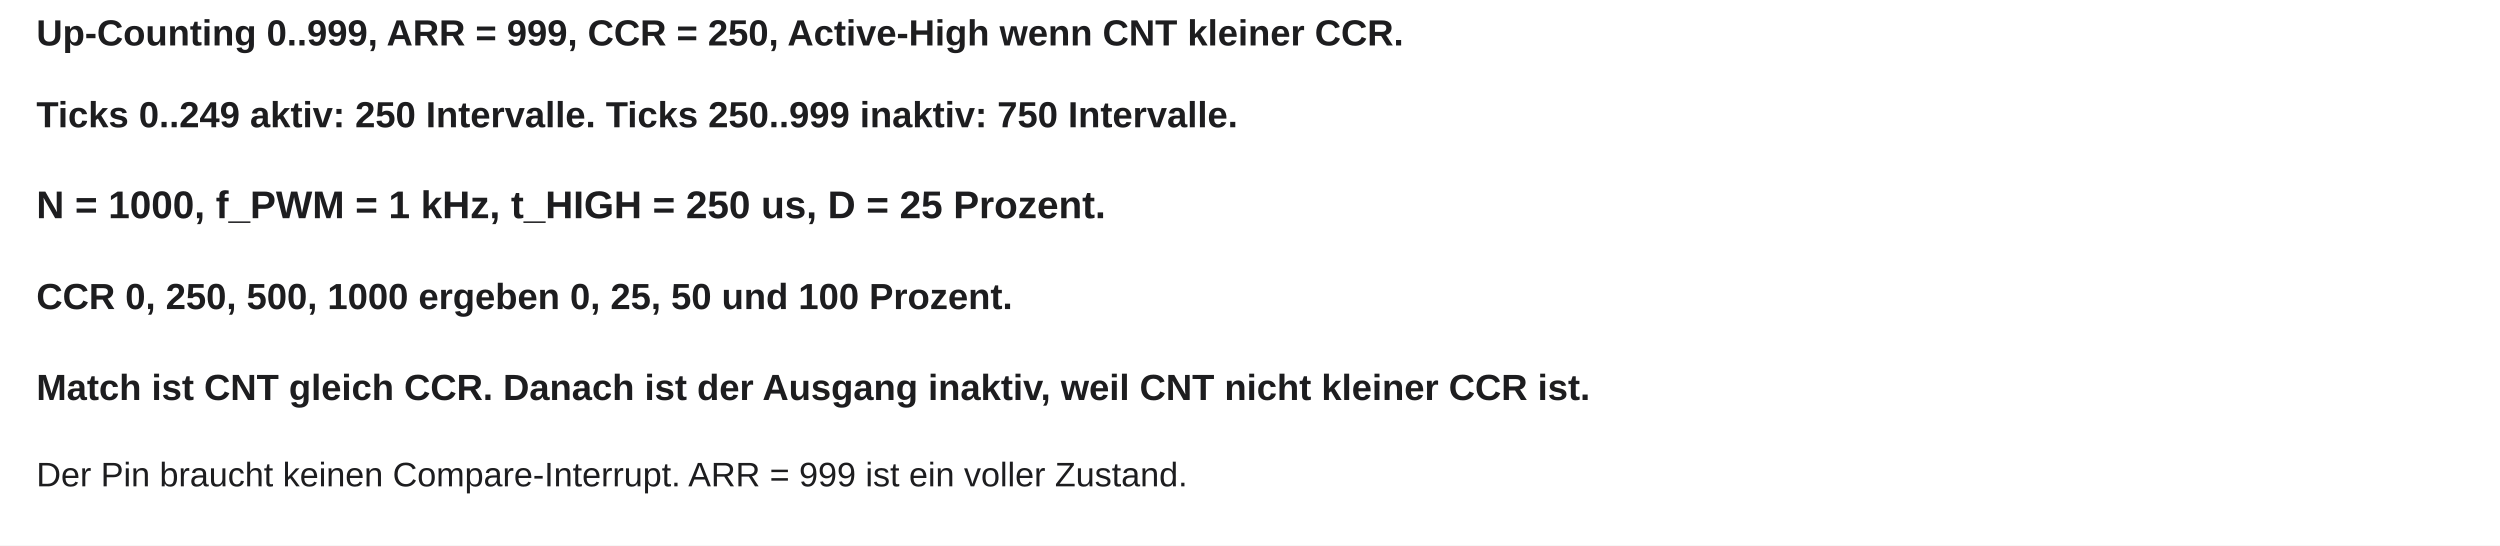
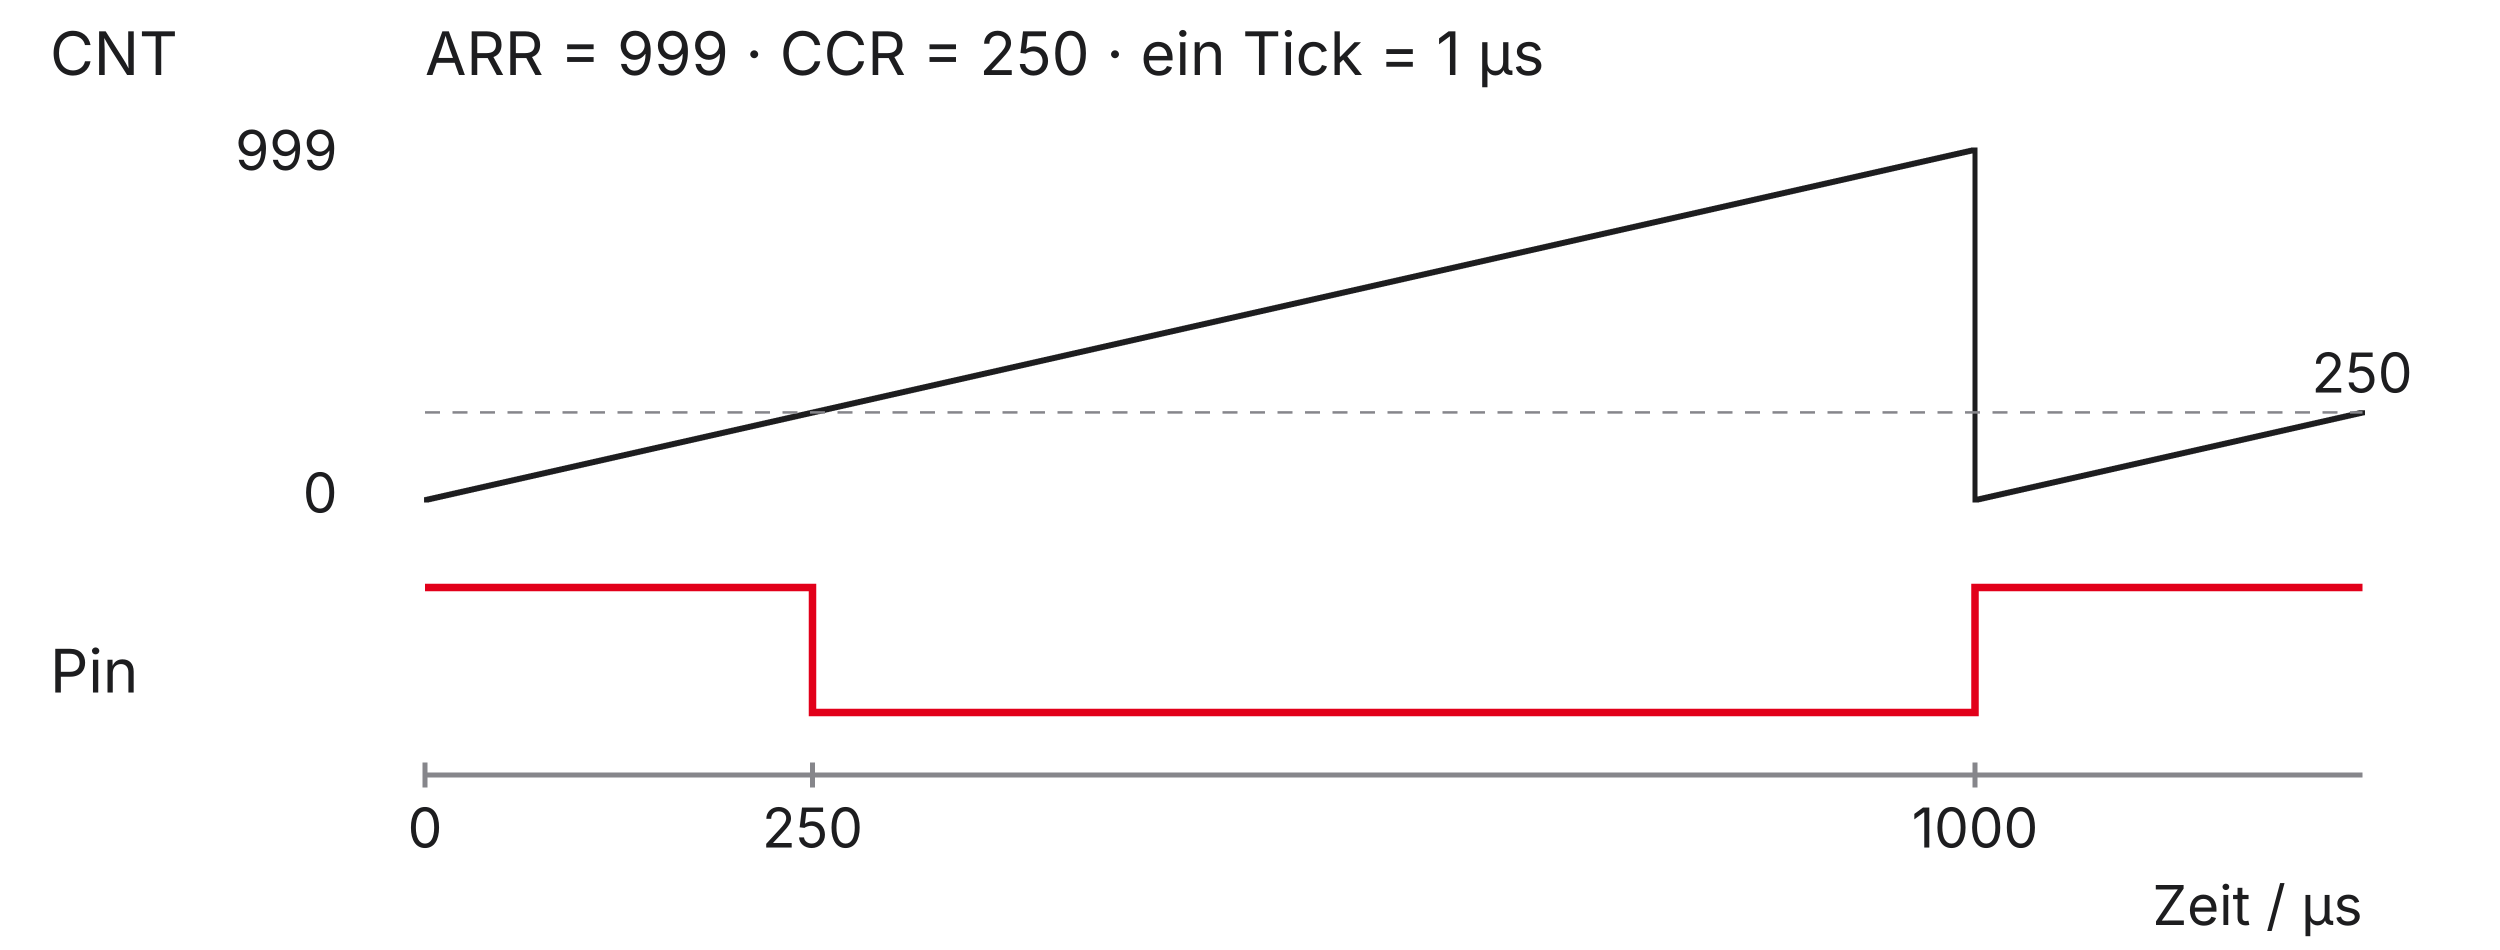
- <svg xmlns="http://www.w3.org/2000/svg" viewBox="0 0 1100 240" width="1100" height="240">
-   <rect width="1100" height="240" fill="#fff" />
-   <style>text{font-family:Arial,Helvetica,sans-serif;fill:#1D1D1F}</style>
-   <text x="16" y="20" font-size="16" font-weight="600" fill="#1D1D1F">Up-Counting 0..999, ARR = 999, CCR = 250, Active-High wenn CNT kleiner CCR.</text>
-   <text x="16" y="56" font-size="16" font-weight="600" fill="#1B5E20">Ticks 0..249 aktiv: 250 Intervalle. Ticks 250..999 inaktiv: 750 Intervalle.</text>
-   <text x="16" y="96" font-size="17" font-weight="600" fill="#1565C0">N = 1000, f_PWM = 1 kHz, t_HIGH = 250 us, D = 25 Prozent.</text>
-   <text x="16" y="136" font-size="16" font-weight="600" fill="#E65100">CCR 0, 250, 500, 1000 ergeben 0, 25, 50 und 100 Prozent.</text>
-   <text x="16" y="176" font-size="16" font-weight="600" fill="#1D1D1F">Match ist CNT gleich CCR. Danach ist der Ausgang inaktiv, weil CNT nicht kleiner CCR ist.</text>
-   <text x="16" y="214" font-size="15" font-weight="400" fill="#5F6368">Der Pin braucht keinen Compare-Interrupt. ARR = 999 ist ein voller Zustand.</text>
+ <svg xmlns="http://www.w3.org/2000/svg" width="1000" height="380" viewBox="0 0 1000 380" role="img" aria-labelledby="title">
+   <style>text{font-family:Inter,Arial,Helvetica,sans-serif;font-weight:400}</style>
+   <defs>
+     <marker id="arrow" markerWidth="10" markerHeight="10" refX="8" refY="3" orient="auto" markerUnits="strokeWidth">
+       <path d="M0,0 L8,3 L0,6" fill="#1D1D1F" />
+     </marker>
+   </defs>
+   <rect width="1000" height="380" fill="#FFFFFF" />
+   <text x="20" y="30" font-size="24" fill="#1D1D1F" text-anchor="start">CNT</text>
+   <text x="170" y="30" font-size="24" fill="#1D1D1F" text-anchor="start">ARR = 999 · CCR = 250 · ein Tick = 1 µs</text>
+   <text x="135" y="68" font-size="22" fill="#1D1D1F" text-anchor="end">999</text>
+   <text x="135" y="205" font-size="22" fill="#1D1D1F" text-anchor="end">0</text>
+   <polyline points="170.000,200.000 170.620,200.000 170.620,199.860 171.240,199.860 171.240,199.720 171.860,199.720 171.860,199.580 172.480,199.580 172.480,199.439 173.100,199.439 173.100,199.299 173.720,199.299 173.720,199.159 174.340,199.159 174.340,199.019 174.960,199.019 174.960,198.879 175.580,198.879 175.580,198.739 176.200,198.739 176.200,198.599 176.820,198.599 176.820,198.458 177.440,198.458 177.440,198.318 178.060,198.318 178.060,198.178 178.680,198.178 178.680,198.038 179.300,198.038 179.300,197.898 179.920,197.898 179.920,197.758 180.540,197.758 180.540,197.618 181.160,197.618 181.160,197.477 181.780,197.477 181.780,197.337 182.400,197.337 182.400,197.197 183.020,197.197 183.020,197.057 183.640,197.057 183.640,196.917 184.260,196.917 184.260,196.777 184.880,196.777 184.880,196.637 185.500,196.637 185.500,196.496 186.120,196.496 186.120,196.356 186.740,196.356 186.740,196.216 187.360,196.216 187.360,196.076 187.980,196.076 187.980,195.936 188.600,195.936 188.600,195.796 189.220,195.796 189.220,195.656 189.840,195.656 189.840,195.516 190.460,195.516 190.460,195.375 191.080,195.375 191.080,195.235 191.700,195.235 191.700,195.095 192.320,195.095 192.320,194.955 192.940,194.955 192.940,194.815 193.560,194.815 193.560,194.675 194.180,194.675 194.180,194.535 194.800,194.535 194.800,194.394 195.420,194.394 195.420,194.254 196.040,194.254 196.040,194.114 196.660,194.114 196.660,193.974 197.280,193.974 197.280,193.834 197.900,193.834 197.900,193.694 198.520,193.694 198.520,193.554 199.140,193.554 199.140,193.413 199.760,193.413 199.760,193.273 200.380,193.273 200.380,193.133 201.000,193.133 201.000,192.993 201.620,192.993 201.620,192.853 202.240,192.853 202.240,192.713 202.860,192.713 202.860,192.573 203.480,192.573 203.480,192.432 204.100,192.432 204.100,192.292 204.720,192.292 204.720,192.152 205.340,192.152 205.340,192.012 205.960,192.012 205.960,191.872 206.580,191.872 206.580,191.732 207.200,191.732 207.200,191.592 207.820,191.592 207.820,191.451 208.440,191.451 208.440,191.311 209.060,191.311 209.060,191.171 209.680,191.171 209.680,191.031 210.300,191.031 210.300,190.891 210.920,190.891 210.920,190.751 211.540,190.751 211.540,190.611 212.160,190.611 212.160,190.470 212.780,190.470 212.780,190.330 213.400,190.330 213.400,190.190 214.020,190.190 214.020,190.050 214.640,190.050 214.640,189.910 215.260,189.910 215.260,189.770 215.880,189.770 215.880,189.630 216.500,189.630 216.500,189.489 217.120,189.489 217.120,189.349 217.740,189.349 217.740,189.209 218.360,189.209 218.360,189.069 218.980,189.069 218.980,188.929 219.600,188.929 219.600,188.789 220.220,188.789 220.220,188.649 220.840,188.649 220.840,188.509 221.460,188.509 221.460,188.368 222.080,188.368 222.080,188.228 222.700,188.228 222.700,188.088 223.320,188.088 223.320,187.948 223.940,187.948 223.940,187.808 224.560,187.808 224.560,187.668 225.180,187.668 225.180,187.528 225.800,187.528 225.800,187.387 226.420,187.387 226.420,187.247 227.040,187.247 227.040,187.107 227.660,187.107 227.660,186.967 228.280,186.967 228.280,186.827 228.900,186.827 228.900,186.687 229.520,186.687 229.520,186.547 230.140,186.547 230.140,186.406 230.760,186.406 230.760,186.266 231.380,186.266 231.380,186.126 232.000,186.126 232.000,185.986 232.620,185.986 232.620,185.846 233.240,185.846 233.240,185.706 233.860,185.706 233.860,185.566 234.480,185.566 234.480,185.425 235.100,185.425 235.100,185.285 235.720,185.285 235.720,185.145 236.340,185.145 236.340,185.005 236.960,185.005 236.960,184.865 237.580,184.865 237.580,184.725 238.200,184.725 238.200,184.585 238.820,184.585 238.820,184.444 239.440,184.444 239.440,184.304 240.060,184.304 240.060,184.164 240.680,184.164 240.680,184.024 241.300,184.024 241.300,183.884 241.920,183.884 241.920,183.744 242.540,183.744 242.540,183.604 243.160,183.604 243.160,183.463 243.780,183.463 243.780,183.323 244.400,183.323 244.400,183.183 245.020,183.183 245.020,183.043 245.640,183.043 245.640,182.903 246.260,182.903 246.260,182.763 246.880,182.763 246.880,182.623 247.500,182.623 247.500,182.482 248.120,182.482 248.120,182.342 248.740,182.342 248.740,182.202 249.360,182.202 249.360,182.062 249.980,182.062 249.980,181.922 250.600,181.922 250.600,181.782 251.220,181.782 251.220,181.642 251.840,181.642 251.840,181.502 252.460,181.502 252.460,181.361 253.080,181.361 253.080,181.221 253.700,181.221 253.700,181.081 254.320,181.081 254.320,180.941 254.940,180.941 254.940,180.801 255.560,180.801 255.560,180.661 256.180,180.661 256.180,180.521 256.800,180.521 256.800,180.380 257.420,180.380 257.420,180.240 258.040,180.240 258.040,180.100 258.660,180.100 258.660,179.960 259.280,179.960 259.280,179.820 259.900,179.820 259.900,179.680 260.520,179.680 260.520,179.540 261.140,179.540 261.140,179.399 261.760,179.399 261.760,179.259 262.380,179.259 262.380,179.119 263.000,179.119 263.000,178.979 263.620,178.979 263.620,178.839 264.240,178.839 264.240,178.699 264.860,178.699 264.860,178.559 265.480,178.559 265.480,178.418 266.100,178.418 266.100,178.278 266.720,178.278 266.720,178.138 267.340,178.138 267.340,177.998 267.960,177.998 267.960,177.858 268.580,177.858 268.580,177.718 269.200,177.718 269.200,177.578 269.820,177.578 269.820,177.437 270.440,177.437 270.440,177.297 271.060,177.297 271.060,177.157 271.680,177.157 271.680,177.017 272.300,177.017 272.300,176.877 272.920,176.877 272.920,176.737 273.540,176.737 273.540,176.597 274.160,176.597 274.160,176.456 274.780,176.456 274.780,176.316 275.400,176.316 275.400,176.176 276.020,176.176 276.020,176.036 276.640,176.036 276.640,175.896 277.260,175.896 277.260,175.756 277.880,175.756 277.880,175.616 278.500,175.616 278.500,175.475 279.120,175.475 279.120,175.335 279.740,175.335 279.740,175.195 280.360,175.195 280.360,175.055 280.980,175.055 280.980,174.915 281.600,174.915 281.600,174.775 282.220,174.775 282.220,174.635 282.840,174.635 282.840,174.494 283.460,174.494 283.460,174.354 284.080,174.354 284.080,174.214 284.700,174.214 284.700,174.074 285.320,174.074 285.320,173.934 285.940,173.934 285.940,173.794 286.560,173.794 286.560,173.654 287.180,173.654 287.180,173.514 287.800,173.514 287.800,173.373 288.420,173.373 288.420,173.233 289.040,173.233 289.040,173.093 289.660,173.093 289.660,172.953 290.280,172.953 290.280,172.813 290.900,172.813 290.900,172.673 291.520,172.673 291.520,172.533 292.140,172.533 292.140,172.392 292.760,172.392 292.760,172.252 293.380,172.252 293.380,172.112 294.000,172.112 294.000,171.972 294.620,171.972 294.620,171.832 295.240,171.832 295.240,171.692 295.860,171.692 295.860,171.552 296.480,171.552 296.480,171.411 297.100,171.411 297.100,171.271 297.720,171.271 297.720,171.131 298.340,171.131 298.340,170.991 298.960,170.991 298.960,170.851 299.580,170.851 299.580,170.711 300.200,170.711 300.200,170.571 300.820,170.571 300.820,170.430 301.440,170.430 301.440,170.290 302.060,170.290 302.060,170.150 302.680,170.150 302.680,170.010 303.300,170.010 303.300,169.870 303.920,169.870 303.920,169.730 304.540,169.730 304.540,169.590 305.160,169.590 305.160,169.449 305.780,169.449 305.780,169.309 306.400,169.309 306.400,169.169 307.020,169.169 307.020,169.029 307.640,169.029 307.640,168.889 308.260,168.889 308.260,168.749 308.880,168.749 308.880,168.609 309.500,168.609 309.500,168.468 310.120,168.468 310.120,168.328 310.740,168.328 310.740,168.188 311.360,168.188 311.360,168.048 311.980,168.048 311.980,167.908 312.600,167.908 312.600,167.768 313.220,167.768 313.220,167.628 313.840,167.628 313.840,167.487 314.460,167.487 314.460,167.347 315.080,167.347 315.080,167.207 315.700,167.207 315.700,167.067 316.320,167.067 316.320,166.927 316.940,166.927 316.940,166.787 317.560,166.787 317.560,166.647 318.180,166.647 318.180,166.507 318.800,166.507 318.800,166.366 319.420,166.366 319.420,166.226 320.040,166.226 320.040,166.086 320.660,166.086 320.660,165.946 321.280,165.946 321.280,165.806 321.900,165.806 321.900,165.666 322.520,165.666 322.520,165.526 323.140,165.526 323.140,165.385 323.760,165.385 323.760,165.245 324.380,165.245 324.380,165.105 325.000,165.105 325.000,164.965 325.620,164.965 325.620,164.825 326.240,164.825 326.240,164.685 326.860,164.685 326.860,164.545 327.480,164.545 327.480,164.404 328.100,164.404 328.100,164.264 328.720,164.264 328.720,164.124 329.340,164.124 329.340,163.984 329.960,163.984 329.960,163.844 330.580,163.844 330.580,163.704 331.200,163.704 331.200,163.564 331.820,163.564 331.820,163.423 332.440,163.423 332.440,163.283 333.060,163.283 333.060,163.143 333.680,163.143 333.680,163.003 334.300,163.003 334.300,162.863 334.920,162.863 334.920,162.723 335.540,162.723 335.540,162.583 336.160,162.583 336.160,162.442 336.780,162.442 336.780,162.302 337.400,162.302 337.400,162.162 338.020,162.162 338.020,162.022 338.640,162.022 338.640,161.882 339.260,161.882 339.260,161.742 339.880,161.742 339.880,161.602 340.500,161.602 340.500,161.461 341.120,161.461 341.120,161.321 341.740,161.321 341.740,161.181 342.360,161.181 342.360,161.041 342.980,161.041 342.980,160.901 343.600,160.901 343.600,160.761 344.220,160.761 344.220,160.621 344.840,160.621 344.840,160.480 345.460,160.480 345.460,160.340 346.080,160.340 346.080,160.200 346.700,160.200 346.700,160.060 347.320,160.060 347.320,159.920 347.940,159.920 347.940,159.780 348.560,159.780 348.560,159.640 349.180,159.640 349.180,159.499 349.800,159.499 349.800,159.359 350.420,159.359 350.420,159.219 351.040,159.219 351.040,159.079 351.660,159.079 351.660,158.939 352.280,158.939 352.280,158.799 352.900,158.799 352.900,158.659 353.520,158.659 353.520,158.519 354.140,158.519 354.140,158.378 354.760,158.378 354.760,158.238 355.380,158.238 355.380,158.098 356.000,158.098 356.000,157.958 356.620,157.958 356.620,157.818 357.240,157.818 357.240,157.678 357.860,157.678 357.860,157.538 358.480,157.538 358.480,157.397 359.100,157.397 359.100,157.257 359.720,157.257 359.720,157.117 360.340,157.117 360.340,156.977 360.960,156.977 360.960,156.837 361.580,156.837 361.580,156.697 362.200,156.697 362.200,156.557 362.820,156.557 362.820,156.416 363.440,156.416 363.440,156.276 364.060,156.276 364.060,156.136 364.680,156.136 364.680,155.996 365.300,155.996 365.300,155.856 365.920,155.856 365.920,155.716 366.540,155.716 366.540,155.576 367.160,155.576 367.160,155.435 367.780,155.435 367.780,155.295 368.400,155.295 368.400,155.155 369.020,155.155 369.020,155.015 369.640,155.015 369.640,154.875 370.260,154.875 370.260,154.735 370.880,154.735 370.880,154.595 371.500,154.595 371.500,154.454 372.120,154.454 372.120,154.314 372.740,154.314 372.740,154.174 373.360,154.174 373.360,154.034 373.980,154.034 373.980,153.894 374.600,153.894 374.600,153.754 375.220,153.754 375.220,153.614 375.840,153.614 375.840,153.473 376.460,153.473 376.460,153.333 377.080,153.333 377.080,153.193 377.700,153.193 377.700,153.053 378.320,153.053 378.320,152.913 378.940,152.913 378.940,152.773 379.560,152.773 379.560,152.633 380.180,152.633 380.180,152.492 380.800,152.492 380.800,152.352 381.420,152.352 381.420,152.212 382.040,152.212 382.040,152.072 382.660,152.072 382.660,151.932 383.280,151.932 383.280,151.792 383.900,151.792 383.900,151.652 384.520,151.652 384.520,151.512 385.140,151.512 385.140,151.371 385.760,151.371 385.760,151.231 386.380,151.231 386.380,151.091 387.000,151.091 387.000,150.951 387.620,150.951 387.620,150.811 388.240,150.811 388.240,150.671 388.860,150.671 388.860,150.531 389.480,150.531 389.480,150.390 390.100,150.390 390.100,150.250 390.720,150.250 390.720,150.110 391.340,150.110 391.340,149.970 391.960,149.970 391.960,149.830 392.580,149.830 392.580,149.690 393.200,149.690 393.200,149.550 393.820,149.550 393.820,149.409 394.440,149.409 394.440,149.269 395.060,149.269 395.060,149.129 395.680,149.129 395.680,148.989 396.300,148.989 396.300,148.849 396.920,148.849 396.920,148.709 397.540,148.709 397.540,148.569 398.160,148.569 398.160,148.428 398.780,148.428 398.780,148.288 399.400,148.288 399.400,148.148 400.020,148.148 400.020,148.008 400.640,148.008 400.640,147.868 401.260,147.868 401.260,147.728 401.880,147.728 401.880,147.588 402.500,147.588 402.500,147.447 403.120,147.447 403.120,147.307 403.740,147.307 403.740,147.167 404.360,147.167 404.360,147.027 404.980,147.027 404.980,146.887 405.600,146.887 405.600,146.747 406.220,146.747 406.220,146.607 406.840,146.607 406.840,146.466 407.460,146.466 407.460,146.326 408.080,146.326 408.080,146.186 408.700,146.186 408.700,146.046 409.320,146.046 409.320,145.906 409.940,145.906 409.940,145.766 410.560,145.766 410.560,145.626 411.180,145.626 411.180,145.485 411.800,145.485 411.800,145.345 412.420,145.345 412.420,145.205 413.040,145.205 413.040,145.065 413.660,145.065 413.660,144.925 414.280,144.925 414.280,144.785 414.900,144.785 414.900,144.645 415.520,144.645 415.520,144.505 416.140,144.505 416.140,144.364 416.760,144.364 416.760,144.224 417.380,144.224 417.380,144.084 418.000,144.084 418.000,143.944 418.620,143.944 418.620,143.804 419.240,143.804 419.240,143.664 419.860,143.664 419.860,143.524 420.480,143.524 420.480,143.383 421.100,143.383 421.100,143.243 421.720,143.243 421.720,143.103 422.340,143.103 422.340,142.963 422.960,142.963 422.960,142.823 423.580,142.823 423.580,142.683 424.200,142.683 424.200,142.543 424.820,142.543 424.820,142.402 425.440,142.402 425.440,142.262 426.060,142.262 426.060,142.122 426.680,142.122 426.680,141.982 427.300,141.982 427.300,141.842 427.920,141.842 427.920,141.702 428.540,141.702 428.540,141.562 429.160,141.562 429.160,141.421 429.780,141.421 429.780,141.281 430.400,141.281 430.400,141.141 431.020,141.141 431.020,141.001 431.640,141.001 431.640,140.861 432.260,140.861 432.260,140.721 432.880,140.721 432.880,140.581 433.500,140.581 433.500,140.440 434.120,140.440 434.120,140.300 434.740,140.300 434.740,140.160 435.360,140.160 435.360,140.020 435.980,140.020 435.980,139.880 436.600,139.880 436.600,139.740 437.220,139.740 437.220,139.600 437.840,139.600 437.840,139.459 438.460,139.459 438.460,139.319 439.080,139.319 439.080,139.179 439.700,139.179 439.700,139.039 440.320,139.039 440.320,138.899 440.940,138.899 440.940,138.759 441.560,138.759 441.560,138.619 442.180,138.619 442.180,138.478 442.800,138.478 442.800,138.338 443.420,138.338 443.420,138.198 444.040,138.198 444.040,138.058 444.660,138.058 444.660,137.918 445.280,137.918 445.280,137.778 445.900,137.778 445.900,137.638 446.520,137.638 446.520,137.497 447.140,137.497 447.140,137.357 447.760,137.357 447.760,137.217 448.380,137.217 448.380,137.077 449.000,137.077 449.000,136.937 449.620,136.937 449.620,136.797 450.240,136.797 450.240,136.657 450.860,136.657 450.860,136.517 451.480,136.517 451.480,136.376 452.100,136.376 452.100,136.236 452.720,136.236 452.720,136.096 453.340,136.096 453.340,135.956 453.960,135.956 453.960,135.816 454.580,135.816 454.580,135.676 455.200,135.676 455.200,135.536 455.820,135.536 455.820,135.395 456.440,135.395 456.440,135.255 457.060,135.255 457.060,135.115 457.680,135.115 457.680,134.975 458.300,134.975 458.300,134.835 458.920,134.835 458.920,134.695 459.540,134.695 459.540,134.555 460.160,134.555 460.160,134.414 460.780,134.414 460.780,134.274 461.400,134.274 461.400,134.134 462.020,134.134 462.020,133.994 462.640,133.994 462.640,133.854 463.260,133.854 463.260,133.714 463.880,133.714 463.880,133.574 464.500,133.574 464.500,133.433 465.120,133.433 465.120,133.293 465.740,133.293 465.740,133.153 466.360,133.153 466.360,133.013 466.980,133.013 466.980,132.873 467.600,132.873 467.600,132.733 468.220,132.733 468.220,132.593 468.840,132.593 468.840,132.452 469.460,132.452 469.460,132.312 470.080,132.312 470.080,132.172 470.700,132.172 470.700,132.032 471.320,132.032 471.320,131.892 471.940,131.892 471.940,131.752 472.560,131.752 472.560,131.612 473.180,131.612 473.180,131.471 473.800,131.471 473.800,131.331 474.420,131.331 474.420,131.191 475.040,131.191 475.040,131.051 475.660,131.051 475.660,130.911 476.280,130.911 476.280,130.771 476.900,130.771 476.900,130.631 477.520,130.631 477.520,130.490 478.140,130.490 478.140,130.350 478.760,130.350 478.760,130.210 479.380,130.210 479.380,130.070 480.000,130.070 480.000,129.930 480.620,129.930 480.620,129.790 481.240,129.790 481.240,129.650 481.860,129.650 481.860,129.510 482.480,129.510 482.480,129.369 483.100,129.369 483.100,129.229 483.720,129.229 483.720,129.089 484.340,129.089 484.340,128.949 484.960,128.949 484.960,128.809 485.580,128.809 485.580,128.669 486.200,128.669 486.200,128.529 486.820,128.529 486.820,128.388 487.440,128.388 487.440,128.248 488.060,128.248 488.060,128.108 488.680,128.108 488.680,127.968 489.300,127.968 489.300,127.828 489.920,127.828 489.920,127.688 490.540,127.688 490.540,127.548 491.160,127.548 491.160,127.407 491.780,127.407 491.780,127.267 492.400,127.267 492.400,127.127 493.020,127.127 493.020,126.987 493.640,126.987 493.640,126.847 494.260,126.847 494.260,126.707 494.880,126.707 494.880,126.567 495.500,126.567 495.500,126.426 496.120,126.426 496.120,126.286 496.740,126.286 496.740,126.146 497.360,126.146 497.360,126.006 497.980,126.006 497.980,125.866 498.600,125.866 498.600,125.726 499.220,125.726 499.220,125.586 499.840,125.586 499.840,125.445 500.460,125.445 500.460,125.305 501.080,125.305 501.080,125.165 501.700,125.165 501.700,125.025 502.320,125.025 502.320,124.885 502.940,124.885 502.940,124.745 503.560,124.745 503.560,124.605 504.180,124.605 504.180,124.464 504.800,124.464 504.800,124.324 505.420,124.324 505.420,124.184 506.040,124.184 506.040,124.044 506.660,124.044 506.660,123.904 507.280,123.904 507.280,123.764 507.900,123.764 507.900,123.624 508.520,123.624 508.520,123.483 509.140,123.483 509.140,123.343 509.760,123.343 509.760,123.203 510.380,123.203 510.380,123.063 511.000,123.063 511.000,122.923 511.620,122.923 511.620,122.783 512.240,122.783 512.240,122.643 512.860,122.643 512.860,122.503 513.480,122.503 513.480,122.362 514.100,122.362 514.100,122.222 514.720,122.222 514.720,122.082 515.340,122.082 515.340,121.942 515.960,121.942 515.960,121.802 516.580,121.802 516.580,121.662 517.200,121.662 517.200,121.522 517.820,121.522 517.820,121.381 518.440,121.381 518.440,121.241 519.060,121.241 519.060,121.101 519.680,121.101 519.680,120.961 520.300,120.961 520.300,120.821 520.920,120.821 520.920,120.681 521.540,120.681 521.540,120.541 522.160,120.541 522.160,120.400 522.780,120.400 522.780,120.260 523.400,120.260 523.400,120.120 524.020,120.120 524.020,119.980 524.640,119.980 524.640,119.840 525.260,119.840 525.260,119.700 525.880,119.700 525.880,119.560 526.500,119.560 526.500,119.419 527.120,119.419 527.120,119.279 527.740,119.279 527.740,119.139 528.360,119.139 528.360,118.999 528.980,118.999 528.980,118.859 529.600,118.859 529.600,118.719 530.220,118.719 530.220,118.579 530.840,118.579 530.840,118.438 531.460,118.438 531.460,118.298 532.080,118.298 532.080,118.158 532.700,118.158 532.700,118.018 533.320,118.018 533.320,117.878 533.940,117.878 533.940,117.738 534.560,117.738 534.560,117.598 535.180,117.598 535.180,117.457 535.800,117.457 535.800,117.317 536.420,117.317 536.420,117.177 537.040,117.177 537.040,117.037 537.660,117.037 537.660,116.897 538.280,116.897 538.280,116.757 538.900,116.757 538.900,116.617 539.520,116.617 539.520,116.476 540.140,116.476 540.140,116.336 540.760,116.336 540.760,116.196 541.380,116.196 541.380,116.056 542.000,116.056 542.000,115.916 542.620,115.916 542.620,115.776 543.240,115.776 543.240,115.636 543.860,115.636 543.860,115.495 544.480,115.495 544.480,115.355 545.100,115.355 545.100,115.215 545.720,115.215 545.720,115.075 546.340,115.075 546.340,114.935 546.960,114.935 546.960,114.795 547.580,114.795 547.580,114.655 548.200,114.655 548.200,114.515 548.820,114.515 548.820,114.374 549.440,114.374 549.440,114.234 550.060,114.234 550.060,114.094 550.680,114.094 550.680,113.954 551.300,113.954 551.300,113.814 551.920,113.814 551.920,113.674 552.540,113.674 552.540,113.534 553.160,113.534 553.160,113.393 553.780,113.393 553.780,113.253 554.400,113.253 554.400,113.113 555.020,113.113 555.020,112.973 555.640,112.973 555.640,112.833 556.260,112.833 556.260,112.693 556.880,112.693 556.880,112.553 557.500,112.553 557.500,112.412 558.120,112.412 558.120,112.272 558.740,112.272 558.740,112.132 559.360,112.132 559.360,111.992 559.980,111.992 559.980,111.852 560.600,111.852 560.600,111.712 561.220,111.712 561.220,111.572 561.840,111.572 561.840,111.431 562.460,111.431 562.460,111.291 563.080,111.291 563.080,111.151 563.700,111.151 563.700,111.011 564.320,111.011 564.320,110.871 564.940,110.871 564.940,110.731 565.560,110.731 565.560,110.591 566.180,110.591 566.180,110.450 566.800,110.450 566.800,110.310 567.420,110.310 567.420,110.170 568.040,110.170 568.040,110.030 568.660,110.030 568.660,109.890 569.280,109.890 569.280,109.750 569.900,109.750 569.900,109.610 570.520,109.610 570.520,109.469 571.140,109.469 571.140,109.329 571.760,109.329 571.760,109.189 572.380,109.189 572.380,109.049 573.000,109.049 573.000,108.909 573.620,108.909 573.620,108.769 574.240,108.769 574.240,108.629 574.860,108.629 574.860,108.488 575.480,108.488 575.480,108.348 576.100,108.348 576.100,108.208 576.720,108.208 576.720,108.068 577.340,108.068 577.340,107.928 577.960,107.928 577.960,107.788 578.580,107.788 578.580,107.648 579.200,107.648 579.200,107.508 579.820,107.508 579.820,107.367 580.440,107.367 580.440,107.227 581.060,107.227 581.060,107.087 581.680,107.087 581.680,106.947 582.300,106.947 582.300,106.807 582.920,106.807 582.920,106.667 583.540,106.667 583.540,106.527 584.160,106.527 584.160,106.386 584.780,106.386 584.780,106.246 585.400,106.246 585.400,106.106 586.020,106.106 586.020,105.966 586.640,105.966 586.640,105.826 587.260,105.826 587.260,105.686 587.880,105.686 587.880,105.546 588.500,105.546 588.500,105.405 589.120,105.405 589.120,105.265 589.740,105.265 589.740,105.125 590.360,105.125 590.360,104.985 590.980,104.985 590.980,104.845 591.600,104.845 591.600,104.705 592.220,104.705 592.220,104.565 592.840,104.565 592.840,104.424 593.460,104.424 593.460,104.284 594.080,104.284 594.080,104.144 594.700,104.144 594.700,104.004 595.320,104.004 595.320,103.864 595.940,103.864 595.940,103.724 596.560,103.724 596.560,103.584 597.180,103.584 597.180,103.443 597.800,103.443 597.800,103.303 598.420,103.303 598.420,103.163 599.040,103.163 599.040,103.023 599.660,103.023 599.660,102.883 600.280,102.883 600.280,102.743 600.900,102.743 600.900,102.603 601.520,102.603 601.520,102.462 602.140,102.462 602.140,102.322 602.760,102.322 602.760,102.182 603.380,102.182 603.380,102.042 604.000,102.042 604.000,101.902 604.620,101.902 604.620,101.762 605.240,101.762 605.240,101.622 605.860,101.622 605.860,101.481 606.480,101.481 606.480,101.341 607.100,101.341 607.100,101.201 607.720,101.201 607.720,101.061 608.340,101.061 608.340,100.921 608.960,100.921 608.960,100.781 609.580,100.781 609.580,100.641 610.200,100.641 610.200,100.501 610.820,100.501 610.820,100.360 611.440,100.360 611.440,100.220 612.060,100.220 612.060,100.080 612.680,100.080 612.680,99.940 613.300,99.940 613.300,99.800 613.920,99.800 613.920,99.660 614.540,99.660 614.540,99.520 615.160,99.520 615.160,99.379 615.780,99.379 615.780,99.239 616.400,99.239 616.400,99.099 617.020,99.099 617.020,98.959 617.640,98.959 617.640,98.819 618.260,98.819 618.260,98.679 618.880,98.679 618.880,98.539 619.500,98.539 619.500,98.398 620.120,98.398 620.120,98.258 620.740,98.258 620.740,98.118 621.360,98.118 621.360,97.978 621.980,97.978 621.980,97.838 622.600,97.838 622.600,97.698 623.220,97.698 623.220,97.558 623.840,97.558 623.840,97.417 624.460,97.417 624.460,97.277 625.080,97.277 625.080,97.137 625.700,97.137 625.700,96.997 626.320,96.997 626.320,96.857 626.940,96.857 626.940,96.717 627.560,96.717 627.560,96.577 628.180,96.577 628.180,96.436 628.800,96.436 628.800,96.296 629.420,96.296 629.420,96.156 630.040,96.156 630.040,96.016 630.660,96.016 630.660,95.876 631.280,95.876 631.280,95.736 631.900,95.736 631.900,95.596 632.520,95.596 632.520,95.455 633.140,95.455 633.140,95.315 633.760,95.315 633.760,95.175 634.380,95.175 634.380,95.035 635.000,95.035 635.000,94.895 635.620,94.895 635.620,94.755 636.240,94.755 636.240,94.615 636.860,94.615 636.860,94.474 637.480,94.474 637.480,94.334 638.100,94.334 638.100,94.194 638.720,94.194 638.720,94.054 639.340,94.054 639.340,93.914 639.960,93.914 639.960,93.774 640.580,93.774 640.580,93.634 641.200,93.634 641.200,93.493 641.820,93.493 641.820,93.353 642.440,93.353 642.440,93.213 643.060,93.213 643.060,93.073 643.680,93.073 643.680,92.933 644.300,92.933 644.300,92.793 644.920,92.793 644.920,92.653 645.540,92.653 645.540,92.513 646.160,92.513 646.160,92.372 646.780,92.372 646.780,92.232 647.400,92.232 647.400,92.092 648.020,92.092 648.020,91.952 648.640,91.952 648.640,91.812 649.260,91.812 649.260,91.672 649.880,91.672 649.880,91.532 650.500,91.532 650.500,91.391 651.120,91.391 651.120,91.251 651.740,91.251 651.740,91.111 652.360,91.111 652.360,90.971 652.980,90.971 652.980,90.831 653.600,90.831 653.600,90.691 654.220,90.691 654.220,90.551 654.840,90.551 654.840,90.410 655.460,90.410 655.460,90.270 656.080,90.270 656.080,90.130 656.700,90.130 656.700,89.990 657.320,89.990 657.320,89.850 657.940,89.850 657.940,89.710 658.560,89.710 658.560,89.570 659.180,89.570 659.180,89.429 659.800,89.429 659.800,89.289 660.420,89.289 660.420,89.149 661.040,89.149 661.040,89.009 661.660,89.009 661.660,88.869 662.280,88.869 662.280,88.729 662.900,88.729 662.900,88.589 663.520,88.589 663.520,88.448 664.140,88.448 664.140,88.308 664.760,88.308 664.760,88.168 665.380,88.168 665.380,88.028 666.000,88.028 666.000,87.888 666.620,87.888 666.620,87.748 667.240,87.748 667.240,87.608 667.860,87.608 667.860,87.467 668.480,87.467 668.480,87.327 669.100,87.327 669.100,87.187 669.720,87.187 669.720,87.047 670.340,87.047 670.340,86.907 670.960,86.907 670.960,86.767 671.580,86.767 671.580,86.627 672.200,86.627 672.200,86.486 672.820,86.486 672.820,86.346 673.440,86.346 673.440,86.206 674.060,86.206 674.060,86.066 674.680,86.066 674.680,85.926 675.300,85.926 675.300,85.786 675.920,85.786 675.920,85.646 676.540,85.646 676.540,85.506 677.160,85.506 677.160,85.365 677.780,85.365 677.780,85.225 678.400,85.225 678.400,85.085 679.020,85.085 679.020,84.945 679.640,84.945 679.640,84.805 680.260,84.805 680.260,84.665 680.880,84.665 680.880,84.525 681.500,84.525 681.500,84.384 682.120,84.384 682.120,84.244 682.740,84.244 682.740,84.104 683.360,84.104 683.360,83.964 683.980,83.964 683.980,83.824 684.600,83.824 684.600,83.684 685.220,83.684 685.220,83.544 685.840,83.544 685.840,83.403 686.460,83.403 686.460,83.263 687.080,83.263 687.080,83.123 687.700,83.123 687.700,82.983 688.320,82.983 688.320,82.843 688.940,82.843 688.940,82.703 689.560,82.703 689.560,82.563 690.180,82.563 690.180,82.422 690.800,82.422 690.800,82.282 691.420,82.282 691.420,82.142 692.040,82.142 692.040,82.002 692.660,82.002 692.660,81.862 693.280,81.862 693.280,81.722 693.900,81.722 693.900,81.582 694.520,81.582 694.520,81.441 695.140,81.441 695.140,81.301 695.760,81.301 695.760,81.161 696.380,81.161 696.380,81.021 697.000,81.021 697.000,80.881 697.620,80.881 697.620,80.741 698.240,80.741 698.240,80.601 698.860,80.601 698.860,80.460 699.480,80.460 699.480,80.320 700.100,80.320 700.100,80.180 700.720,80.180 700.720,80.040 701.340,80.040 701.340,79.900 701.960,79.900 701.960,79.760 702.580,79.760 702.580,79.620 703.200,79.620 703.200,79.479 703.820,79.479 703.820,79.339 704.440,79.339 704.440,79.199 705.060,79.199 705.060,79.059 705.680,79.059 705.680,78.919 706.300,78.919 706.300,78.779 706.920,78.779 706.920,78.639 707.540,78.639 707.540,78.498 708.160,78.498 708.160,78.358 708.780,78.358 708.780,78.218 709.400,78.218 709.400,78.078 710.020,78.078 710.020,77.938 710.640,77.938 710.640,77.798 711.260,77.798 711.260,77.658 711.880,77.658 711.880,77.518 712.500,77.518 712.500,77.377 713.120,77.377 713.120,77.237 713.740,77.237 713.740,77.097 714.360,77.097 714.360,76.957 714.980,76.957 714.980,76.817 715.600,76.817 715.600,76.677 716.220,76.677 716.220,76.537 716.840,76.537 716.840,76.396 717.460,76.396 717.460,76.256 718.080,76.256 718.080,76.116 718.700,76.116 718.700,75.976 719.320,75.976 719.320,75.836 719.940,75.836 719.940,75.696 720.560,75.696 720.560,75.556 721.180,75.556 721.180,75.415 721.800,75.415 721.800,75.275 722.420,75.275 722.420,75.135 723.040,75.135 723.040,74.995 723.660,74.995 723.660,74.855 724.280,74.855 724.280,74.715 724.900,74.715 724.900,74.575 725.520,74.575 725.520,74.434 726.140,74.434 726.140,74.294 726.760,74.294 726.760,74.154 727.380,74.154 727.380,74.014 728.000,74.014 728.000,73.874 728.620,73.874 728.620,73.734 729.240,73.734 729.240,73.594 729.860,73.594 729.860,73.453 730.480,73.453 730.480,73.313 731.100,73.313 731.100,73.173 731.720,73.173 731.720,73.033 732.340,73.033 732.340,72.893 732.960,72.893 732.960,72.753 733.580,72.753 733.580,72.613 734.200,72.613 734.200,72.472 734.820,72.472 734.820,72.332 735.440,72.332 735.440,72.192 736.060,72.192 736.060,72.052 736.680,72.052 736.680,71.912 737.300,71.912 737.300,71.772 737.920,71.772 737.920,71.632 738.540,71.632 738.540,71.491 739.160,71.491 739.160,71.351 739.780,71.351 739.780,71.211 740.400,71.211 740.400,71.071 741.020,71.071 741.020,70.931 741.640,70.931 741.640,70.791 742.260,70.791 742.260,70.651 742.880,70.651 742.880,70.511 743.500,70.511 743.500,70.370 744.120,70.370 744.120,70.230 744.740,70.230 744.740,70.090 745.360,70.090 745.360,69.950 745.980,69.950 745.980,69.810 746.600,69.810 746.600,69.670 747.220,69.670 747.220,69.530 747.840,69.530 747.840,69.389 748.460,69.389 748.460,69.249 749.080,69.249 749.080,69.109 749.700,69.109 749.700,68.969 750.320,68.969 750.320,68.829 750.940,68.829 750.940,68.689 751.560,68.689 751.560,68.549 752.180,68.549 752.180,68.408 752.800,68.408 752.800,68.268 753.420,68.268 753.420,68.128 754.040,68.128 754.040,67.988 754.660,67.988 754.660,67.848 755.280,67.848 755.280,67.708 755.900,67.708 755.900,67.568 756.520,67.568 756.520,67.427 757.140,67.427 757.140,67.287 757.760,67.287 757.760,67.147 758.380,67.147 758.380,67.007 759.000,67.007 759.000,66.867 759.620,66.867 759.620,66.727 760.240,66.727 760.240,66.587 760.860,66.587 760.860,66.446 761.480,66.446 761.480,66.306 762.100,66.306 762.100,66.166 762.720,66.166 762.720,66.026 763.340,66.026 763.340,65.886 763.960,65.886 763.960,65.746 764.580,65.746 764.580,65.606 765.200,65.606 765.200,65.465 765.820,65.465 765.820,65.325 766.440,65.325 766.440,65.185 767.060,65.185 767.060,65.045 767.680,65.045 767.680,64.905 768.300,64.905 768.300,64.765 768.920,64.765 768.920,64.625 769.540,64.625 769.540,64.484 770.160,64.484 770.160,64.344 770.780,64.344 770.780,64.204 771.400,64.204 771.400,64.064 772.020,64.064 772.020,63.924 772.640,63.924 772.640,63.784 773.260,63.784 773.260,63.644 773.880,63.644 773.880,63.504 774.500,63.504 774.500,63.363 775.120,63.363 775.120,63.223 775.740,63.223 775.740,63.083 776.360,63.083 776.360,62.943 776.980,62.943 776.980,62.803 777.600,62.803 777.600,62.663 778.220,62.663 778.220,62.523 778.840,62.523 778.840,62.382 779.460,62.382 779.460,62.242 780.080,62.242 780.080,62.102 780.700,62.102 780.700,61.962 781.320,61.962 781.320,61.822 781.940,61.822 781.940,61.682 782.560,61.682 782.560,61.542 783.180,61.542 783.180,61.401 783.800,61.401 783.800,61.261 784.420,61.261 784.420,61.121 785.040,61.121 785.040,60.981 785.660,60.981 785.660,60.841 786.280,60.841 786.280,60.701 786.900,60.701 786.900,60.561 787.520,60.561 787.520,60.420 788.140,60.420 788.140,60.280 788.760,60.280 788.760,60.140 789.380,60.140 789.380,60.000 790.000,60.000 790.000,200.000 790.620,200.000 790.620,199.860 791.240,199.860 791.240,199.720 791.860,199.720 791.860,199.580 792.480,199.580 792.480,199.439 793.100,199.439 793.100,199.299 793.720,199.299 793.720,199.159 794.340,199.159 794.340,199.019 794.960,199.019 794.960,198.879 795.580,198.879 795.580,198.739 796.200,198.739 796.200,198.599 796.820,198.599 796.820,198.458 797.440,198.458 797.440,198.318 798.060,198.318 798.060,198.178 798.680,198.178 798.680,198.038 799.300,198.038 799.300,197.898 799.920,197.898 799.920,197.758 800.540,197.758 800.540,197.618 801.160,197.618 801.160,197.477 801.780,197.477 801.780,197.337 802.400,197.337 802.400,197.197 803.020,197.197 803.020,197.057 803.640,197.057 803.640,196.917 804.260,196.917 804.260,196.777 804.880,196.777 804.880,196.637 805.500,196.637 805.500,196.496 806.120,196.496 806.120,196.356 806.740,196.356 806.740,196.216 807.360,196.216 807.360,196.076 807.980,196.076 807.980,195.936 808.600,195.936 808.600,195.796 809.220,195.796 809.220,195.656 809.840,195.656 809.840,195.516 810.460,195.516 810.460,195.375 811.080,195.375 811.080,195.235 811.700,195.235 811.700,195.095 812.320,195.095 812.320,194.955 812.940,194.955 812.940,194.815 813.560,194.815 813.560,194.675 814.180,194.675 814.180,194.535 814.800,194.535 814.800,194.394 815.420,194.394 815.420,194.254 816.040,194.254 816.040,194.114 816.660,194.114 816.660,193.974 817.280,193.974 817.280,193.834 817.900,193.834 817.900,193.694 818.520,193.694 818.520,193.554 819.140,193.554 819.140,193.413 819.760,193.413 819.760,193.273 820.380,193.273 820.380,193.133 821.000,193.133 821.000,192.993 821.620,192.993 821.620,192.853 822.240,192.853 822.240,192.713 822.860,192.713 822.860,192.573 823.480,192.573 823.480,192.432 824.100,192.432 824.100,192.292 824.720,192.292 824.720,192.152 825.340,192.152 825.340,192.012 825.960,192.012 825.960,191.872 826.580,191.872 826.580,191.732 827.200,191.732 827.200,191.592 827.820,191.592 827.820,191.451 828.440,191.451 828.440,191.311 829.060,191.311 829.060,191.171 829.680,191.171 829.680,191.031 830.300,191.031 830.300,190.891 830.920,190.891 830.920,190.751 831.540,190.751 831.540,190.611 832.160,190.611 832.160,190.470 832.780,190.470 832.780,190.330 833.400,190.330 833.400,190.190 834.020,190.190 834.020,190.050 834.640,190.050 834.640,189.910 835.260,189.910 835.260,189.770 835.880,189.770 835.880,189.630 836.500,189.630 836.500,189.489 837.120,189.489 837.120,189.349 837.740,189.349 837.740,189.209 838.360,189.209 838.360,189.069 838.980,189.069 838.980,188.929 839.600,188.929 839.600,188.789 840.220,188.789 840.220,188.649 840.840,188.649 840.840,188.509 841.460,188.509 841.460,188.368 842.080,188.368 842.080,188.228 842.700,188.228 842.700,188.088 843.320,188.088 843.320,187.948 843.940,187.948 843.940,187.808 844.560,187.808 844.560,187.668 845.180,187.668 845.180,187.528 845.800,187.528 845.800,187.387 846.420,187.387 846.420,187.247 847.040,187.247 847.040,187.107 847.660,187.107 847.660,186.967 848.280,186.967 848.280,186.827 848.900,186.827 848.900,186.687 849.520,186.687 849.520,186.547 850.140,186.547 850.140,186.406 850.760,186.406 850.760,186.266 851.380,186.266 851.380,186.126 852.000,186.126 852.000,185.986 852.620,185.986 852.620,185.846 853.240,185.846 853.240,185.706 853.860,185.706 853.860,185.566 854.480,185.566 854.480,185.425 855.100,185.425 855.100,185.285 855.720,185.285 855.720,185.145 856.340,185.145 856.340,185.005 856.960,185.005 856.960,184.865 857.580,184.865 857.580,184.725 858.200,184.725 858.200,184.585 858.820,184.585 858.820,184.444 859.440,184.444 859.440,184.304 860.060,184.304 860.060,184.164 860.680,184.164 860.680,184.024 861.300,184.024 861.300,183.884 861.920,183.884 861.920,183.744 862.540,183.744 862.540,183.604 863.160,183.604 863.160,183.463 863.780,183.463 863.780,183.323 864.400,183.323 864.400,183.183 865.020,183.183 865.020,183.043 865.640,183.043 865.640,182.903 866.260,182.903 866.260,182.763 866.880,182.763 866.880,182.623 867.500,182.623 867.500,182.482 868.120,182.482 868.120,182.342 868.740,182.342 868.740,182.202 869.360,182.202 869.360,182.062 869.980,182.062 869.980,181.922 870.600,181.922 870.600,181.782 871.220,181.782 871.220,181.642 871.840,181.642 871.840,181.502 872.460,181.502 872.460,181.361 873.080,181.361 873.080,181.221 873.700,181.221 873.700,181.081 874.320,181.081 874.320,180.941 874.940,180.941 874.940,180.801 875.560,180.801 875.560,180.661 876.180,180.661 876.180,180.521 876.800,180.521 876.800,180.380 877.420,180.380 877.420,180.240 878.040,180.240 878.040,180.100 878.660,180.100 878.660,179.960 879.280,179.960 879.280,179.820 879.900,179.820 879.900,179.680 880.520,179.680 880.520,179.540 881.140,179.540 881.140,179.399 881.760,179.399 881.760,179.259 882.380,179.259 882.380,179.119 883.000,179.119 883.000,178.979 883.620,178.979 883.620,178.839 884.240,178.839 884.240,178.699 884.860,178.699 884.860,178.559 885.480,178.559 885.480,178.418 886.100,178.418 886.100,178.278 886.720,178.278 886.720,178.138 887.340,178.138 887.340,177.998 887.960,177.998 887.960,177.858 888.580,177.858 888.580,177.718 889.200,177.718 889.200,177.578 889.820,177.578 889.820,177.437 890.440,177.437 890.440,177.297 891.060,177.297 891.060,177.157 891.680,177.157 891.680,177.017 892.300,177.017 892.300,176.877 892.920,176.877 892.920,176.737 893.540,176.737 893.540,176.597 894.160,176.597 894.160,176.456 894.780,176.456 894.780,176.316 895.400,176.316 895.400,176.176 896.020,176.176 896.020,176.036 896.640,176.036 896.640,175.896 897.260,175.896 897.260,175.756 897.880,175.756 897.880,175.616 898.500,175.616 898.500,175.475 899.120,175.475 899.120,175.335 899.740,175.335 899.740,175.195 900.360,175.195 900.360,175.055 900.980,175.055 900.980,174.915 901.600,174.915 901.600,174.775 902.220,174.775 902.220,174.635 902.840,174.635 902.840,174.494 903.460,174.494 903.460,174.354 904.080,174.354 904.080,174.214 904.700,174.214 904.700,174.074 905.320,174.074 905.320,173.934 905.940,173.934 905.940,173.794 906.560,173.794 906.560,173.654 907.180,173.654 907.180,173.514 907.800,173.514 907.800,173.373 908.420,173.373 908.420,173.233 909.040,173.233 909.040,173.093 909.660,173.093 909.660,172.953 910.280,172.953 910.280,172.813 910.900,172.813 910.900,172.673 911.520,172.673 911.520,172.533 912.140,172.533 912.140,172.392 912.760,172.392 912.760,172.252 913.380,172.252 913.380,172.112 914.000,172.112 914.000,171.972 914.620,171.972 914.620,171.832 915.240,171.832 915.240,171.692 915.860,171.692 915.860,171.552 916.480,171.552 916.480,171.411 917.100,171.411 917.100,171.271 917.720,171.271 917.720,171.131 918.340,171.131 918.340,170.991 918.960,170.991 918.960,170.851 919.580,170.851 919.580,170.711 920.200,170.711 920.200,170.571 920.820,170.571 920.820,170.430 921.440,170.430 921.440,170.290 922.060,170.290 922.060,170.150 922.680,170.150 922.680,170.010 923.300,170.010 923.300,169.870 923.920,169.870 923.920,169.730 924.540,169.730 924.540,169.590 925.160,169.590 925.160,169.449 925.780,169.449 925.780,169.309 926.400,169.309 926.400,169.169 927.020,169.169 927.020,169.029 927.640,169.029 927.640,168.889 928.260,168.889 928.260,168.749 928.880,168.749 928.880,168.609 929.500,168.609 929.500,168.468 930.120,168.468 930.120,168.328 930.740,168.328 930.740,168.188 931.360,168.188 931.360,168.048 931.980,168.048 931.980,167.908 932.600,167.908 932.600,167.768 933.220,167.768 933.220,167.628 933.840,167.628 933.840,167.487 934.460,167.487 934.460,167.347 935.080,167.347 935.080,167.207 935.700,167.207 935.700,167.067 936.320,167.067 936.320,166.927 936.940,166.927 936.940,166.787 937.560,166.787 937.560,166.647 938.180,166.647 938.180,166.507 938.800,166.507 938.800,166.366 939.420,166.366 939.420,166.226 940.040,166.226 940.040,166.086 940.660,166.086 940.660,165.946 941.280,165.946 941.280,165.806 941.900,165.806 941.900,165.666 942.520,165.666 942.520,165.526 943.140,165.526 943.140,165.385 943.760,165.385 943.760,165.245 944.380,165.245 944.380,165.105 945.000,165.105 945.000,164.965" fill="none" stroke="#1D1D1F" stroke-width="2" />
+   <line x1="170" y1="164.965" x2="945" y2="164.965" stroke="#86868B" stroke-width="1" stroke-dasharray="6 5" />
+   <text x="965" y="157" font-size="22" fill="#1D1D1F" text-anchor="end">250</text>
+   <text x="20" y="277" font-size="24" fill="#1D1D1F" text-anchor="start">Pin</text>
+   <polyline points="170.000,235.000 325.000,235.000 325.000,235.000 325.000,285.000 790.000,285.000 790.000,285.000 790.000,235.000 945.000,235.000" fill="none" stroke="#E2001A" stroke-width="3" />
+   <line x1="170" y1="310" x2="945" y2="310" stroke="#86868B" stroke-width="2" />
+   <text x="945" y="370" font-size="22" fill="#1D1D1F" text-anchor="end">Zeit / µs</text>
+   <line x1="170" y1="305" x2="170" y2="315" stroke="#86868B" stroke-width="2" />
+   <text x="170" y="339" font-size="22" fill="#1D1D1F" text-anchor="middle">0</text>
+   <line x1="325" y1="305" x2="325" y2="315" stroke="#86868B" stroke-width="2" />
+   <text x="325" y="339" font-size="22" fill="#1D1D1F" text-anchor="middle">250</text>
+   <line x1="790" y1="305" x2="790" y2="315" stroke="#86868B" stroke-width="2" />
+   <text x="790" y="339" font-size="22" fill="#1D1D1F" text-anchor="middle">1000</text>
</svg>
